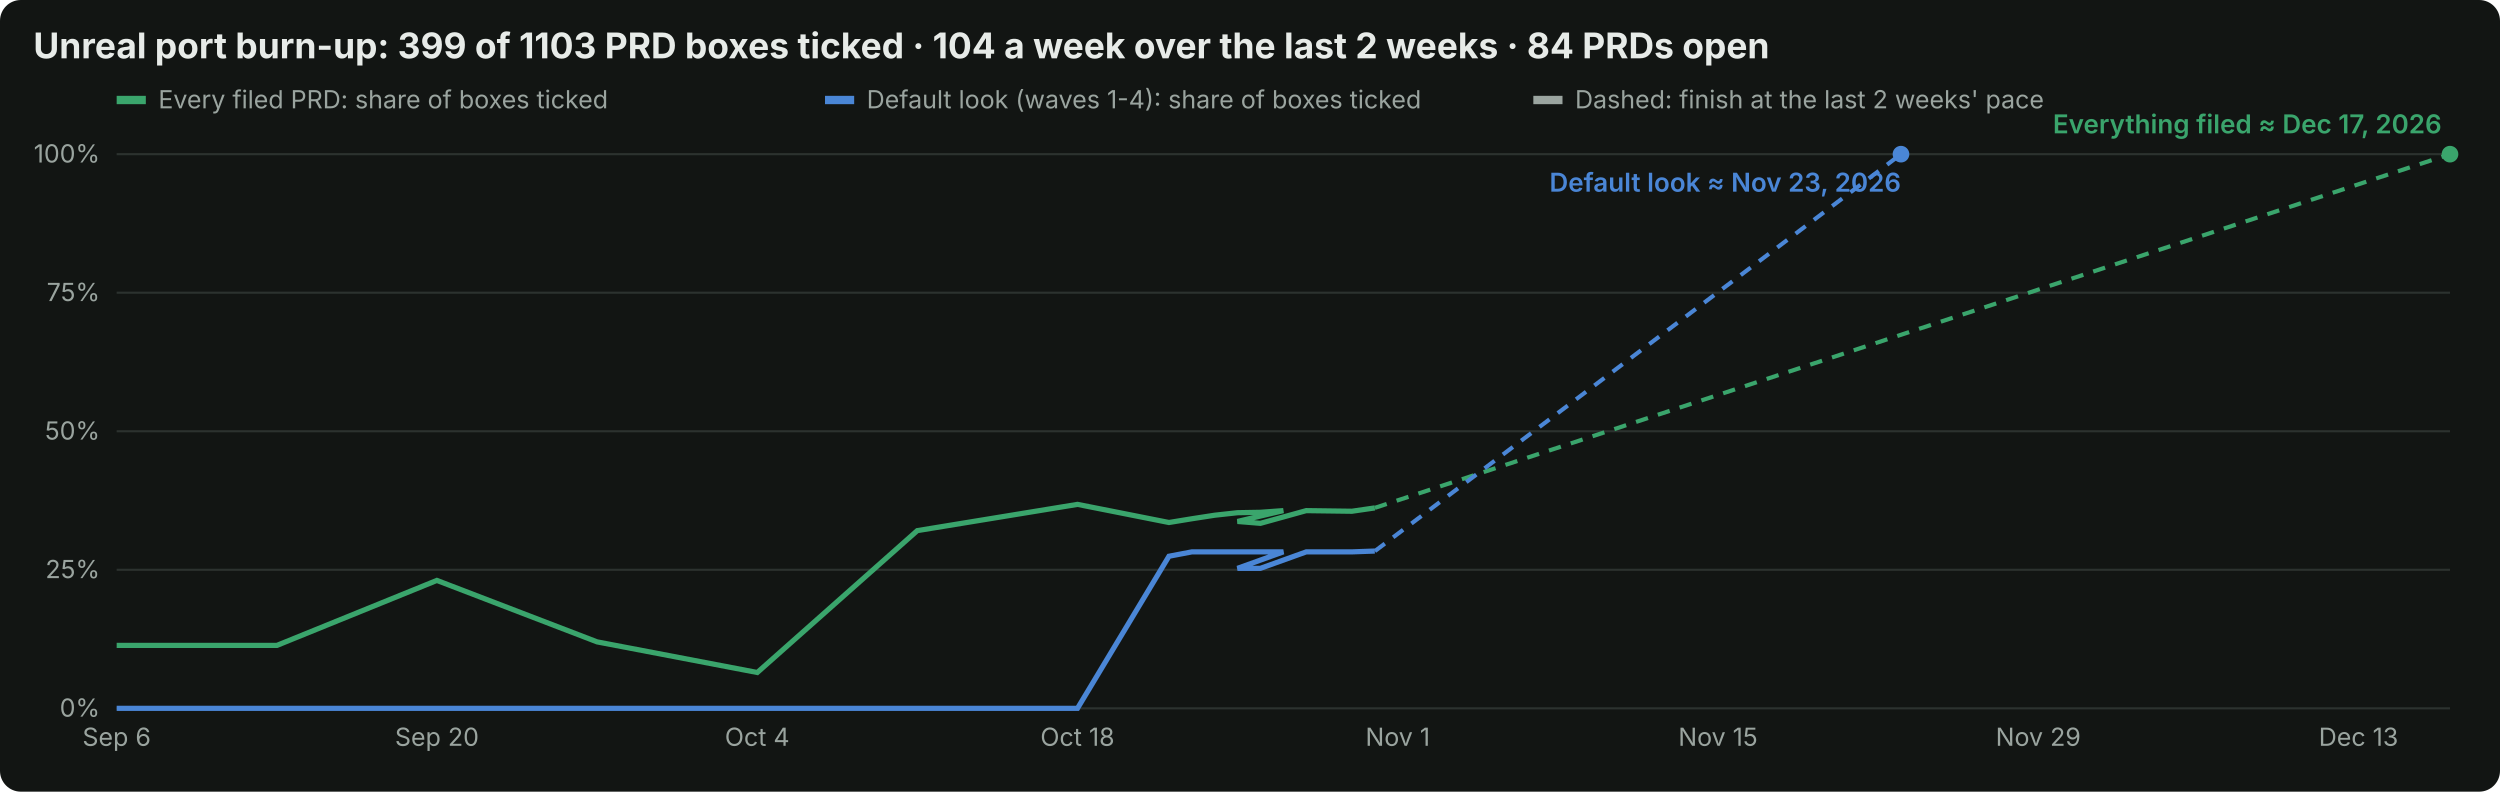
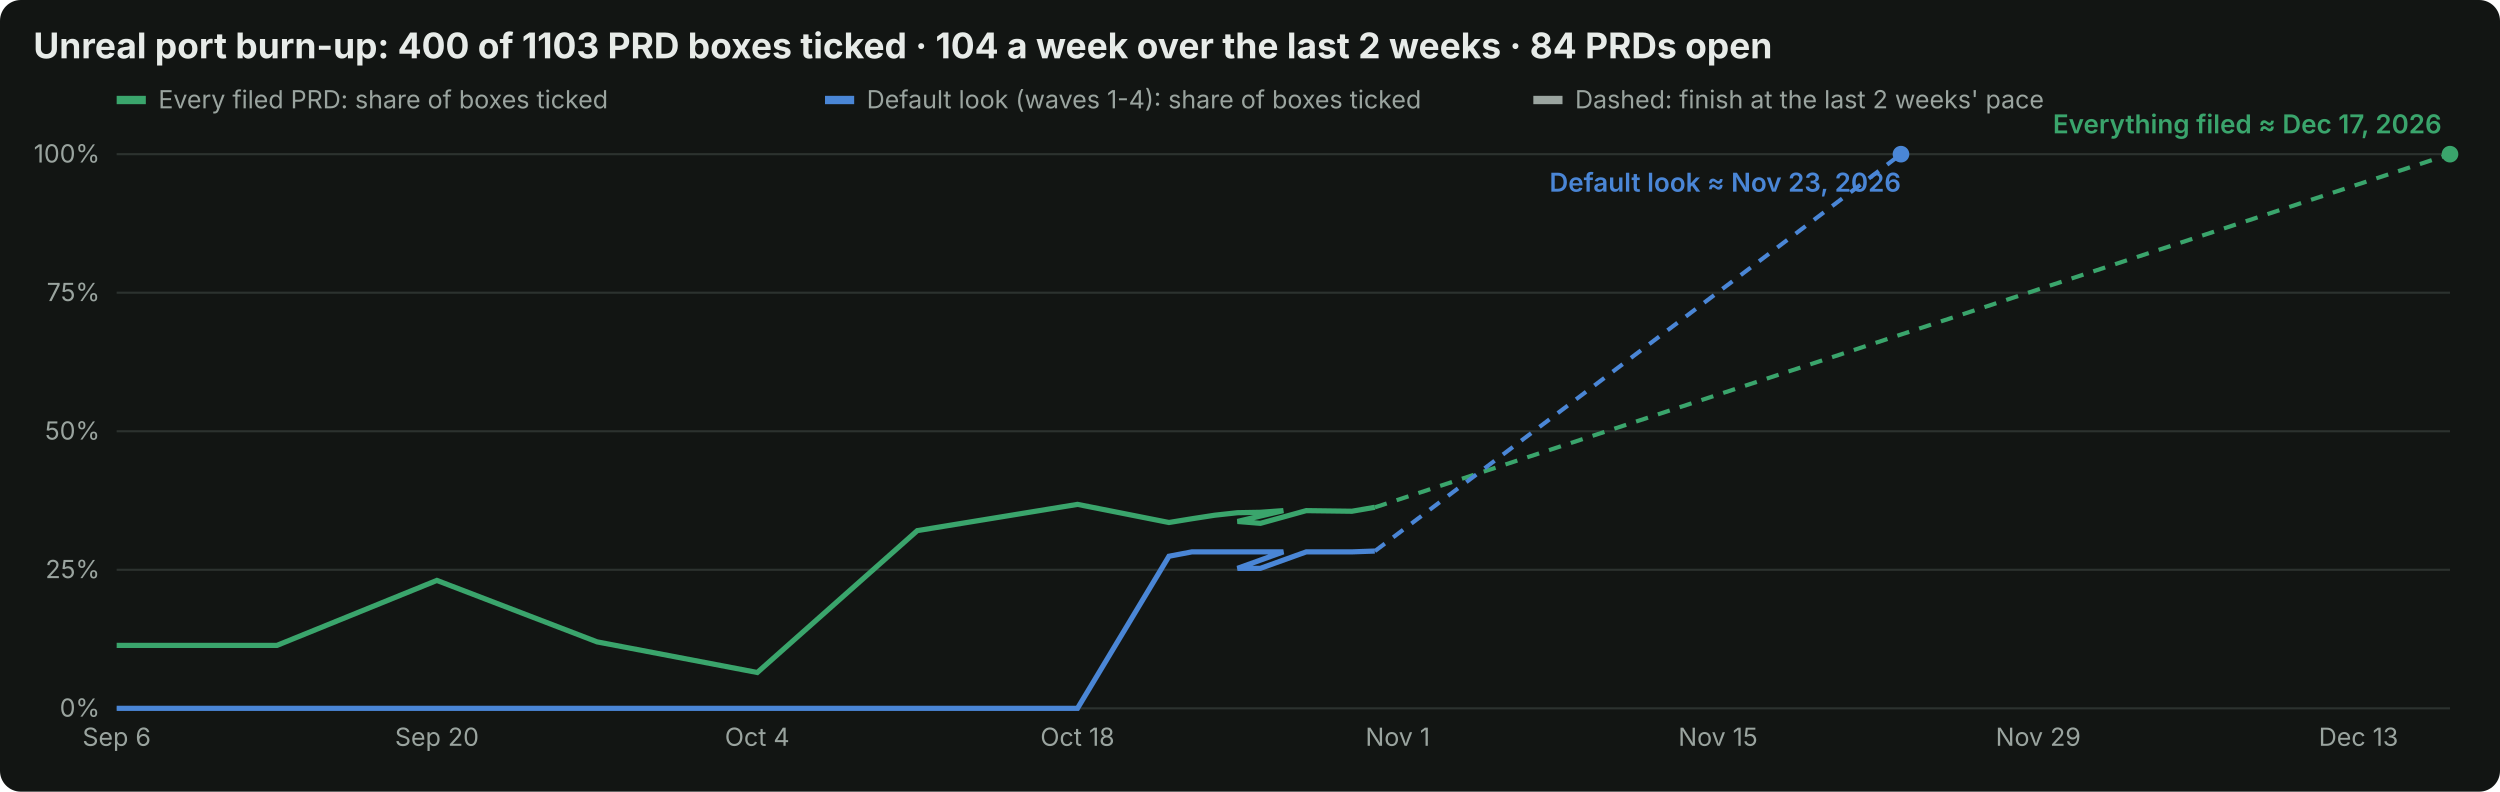
<svg xmlns="http://www.w3.org/2000/svg" viewBox="0 0 1200 380" width="1200" height="380" font-family="system-ui, -apple-system, Segoe UI, sans-serif">
  <style>.h{fill:#e7ebe8;font-size:17px;font-weight:700}.t{fill:#9aa49f;font-size:12px}.e{font-size:12.5px;font-weight:600}</style>
  <rect width="1200" height="380" rx="10" fill="#121513" />
-   <text x="16" y="28" class="h">Unreal port burn-up: 399 of 1103 PRD boxes ticked · 104 a week over the last 2 weeks · 84 PRDs open</text>
+   <text x="16" y="28" class="h">Unreal port burn-up: 400 of 1103 PRD boxes ticked · 104 a week over the last 2 weeks · 84 PRDs open</text>
  <rect x="56" y="46" width="14" height="4" fill="#3aa56c" />
  <text x="76" y="52" class="t">Every filed PRD: share of boxes ticked</text>
  <rect x="396" y="46" width="14" height="4" fill="#4a86d6" />
  <text x="416" y="52" class="t">Default look (waves 1-4): share of boxes ticked</text>
  <rect x="736" y="46" width="14" height="4" fill="#9aa49f" />
  <text x="756" y="52" class="t">Dashed: finish at the last 2 weeks' pace</text>
  <line x1="56" x2="1176" y1="340" y2="340" stroke="#2c322f" />
  <text x="48" y="344" class="t" text-anchor="end">0%</text>
  <line x1="56" x2="1176" y1="273.5" y2="273.5" stroke="#2c322f" />
  <text x="48" y="277.5" class="t" text-anchor="end">25%</text>
  <line x1="56" x2="1176" y1="207" y2="207" stroke="#2c322f" />
  <text x="48" y="211" class="t" text-anchor="end">50%</text>
  <line x1="56" x2="1176" y1="140.5" y2="140.5" stroke="#2c322f" />
  <text x="48" y="144.5" class="t" text-anchor="end">75%</text>
  <line x1="56" x2="1176" y1="74" y2="74" stroke="#2c322f" />
  <text x="48" y="78" class="t" text-anchor="end">100%</text>
  <text x="56" y="358" class="t" text-anchor="middle">Sep 6</text>
  <text x="209.725" y="358" class="t" text-anchor="middle">Sep 20</text>
  <text x="363.451" y="358" class="t" text-anchor="middle">Oct 4</text>
  <text x="517.176" y="358" class="t" text-anchor="middle">Oct 18</text>
  <text x="670.902" y="358" class="t" text-anchor="middle">Nov 1</text>
  <text x="824.627" y="358" class="t" text-anchor="middle">Nov 15</text>
  <text x="978.353" y="358" class="t" text-anchor="middle">Nov 29</text>
  <text x="1132.078" y="358" class="t" text-anchor="middle">Dec 13</text>
-   <path d="M56.0,309.8L132.9,309.8L209.7,278.6L286.6,308.1L363.5,322.8L440.3,254.7L517.2,242.1L561.1,250.8L572.1,249.0L583.1,247.3L594.0,246.1L605.0,245.9L616.0,245.1L594.0,250.3L605.0,251.2L627.0,245.1L648.9,245.4L659.9,243.8" stroke="#3aa56c" stroke-width="2.5" fill="none" />
+   <path d="M56.0,309.8L132.9,309.8L209.7,278.6L286.6,308.1L363.5,322.8L440.3,254.7L517.2,242.1L561.1,250.8L572.1,249.0L583.1,247.3L594.0,246.1L605.0,245.9L616.0,245.1L594.0,250.3L605.0,251.2L627.0,245.1L648.9,245.4L659.9,243.5" stroke="#3aa56c" stroke-width="2.5" fill="none" />
  <path d="M56.0,340.0L132.9,340.0L209.7,340.0L286.6,340.0L363.5,340.0L440.3,340.0L517.2,340.0L561.1,267.0L572.1,264.9L583.1,264.9L594.0,264.9L605.0,264.9L616.0,264.9L594.0,272.8L605.0,272.8L627.0,264.9L648.9,264.9L659.9,264.5" stroke="#4a86d6" stroke-width="2.5" fill="none" />
-   <path d="M659.922,243.777L1176,74" stroke="#3aa56c" stroke-width="2" stroke-dasharray="6 5" fill="none" />
+   <path d="M659.922,243.536L1176,74" stroke="#3aa56c" stroke-width="2" stroke-dasharray="6 5" fill="none" />
  <circle cx="1176" cy="74" r="4" fill="#3aa56c" />
  <text x="1172" y="64" class="e" fill="#3aa56c" text-anchor="end">Everything filed ≈ Dec 17, 2026</text>
  <path d="M659.922,264.543L912.471,74" stroke="#4a86d6" stroke-width="2" stroke-dasharray="6 5" fill="none" />
  <circle cx="912.471" cy="74" r="4" fill="#4a86d6" />
  <text x="912.471" y="92" class="e" fill="#4a86d6" text-anchor="end">Default look ≈ Nov 23, 2026</text>
</svg>
